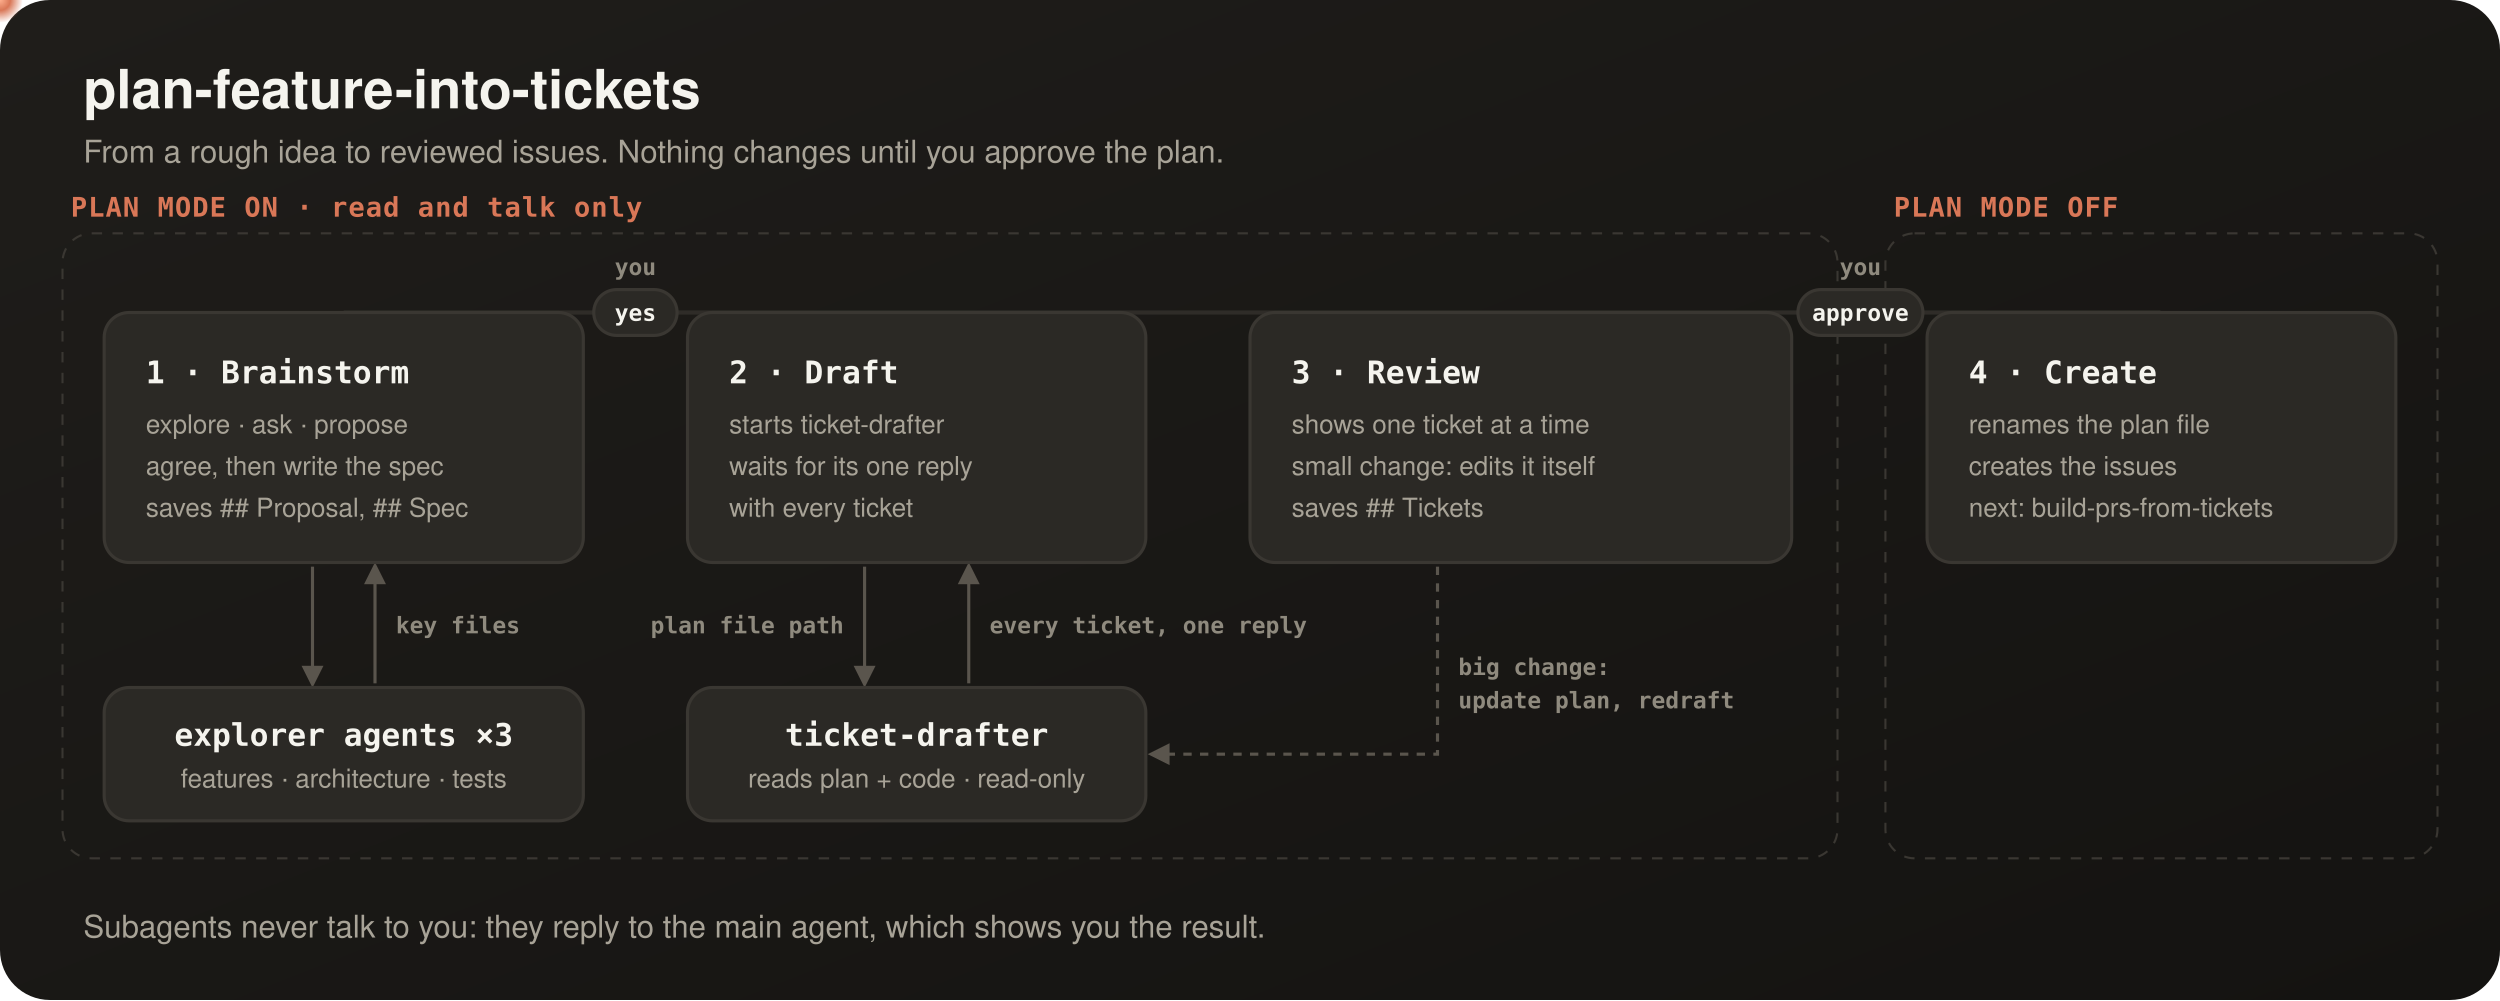
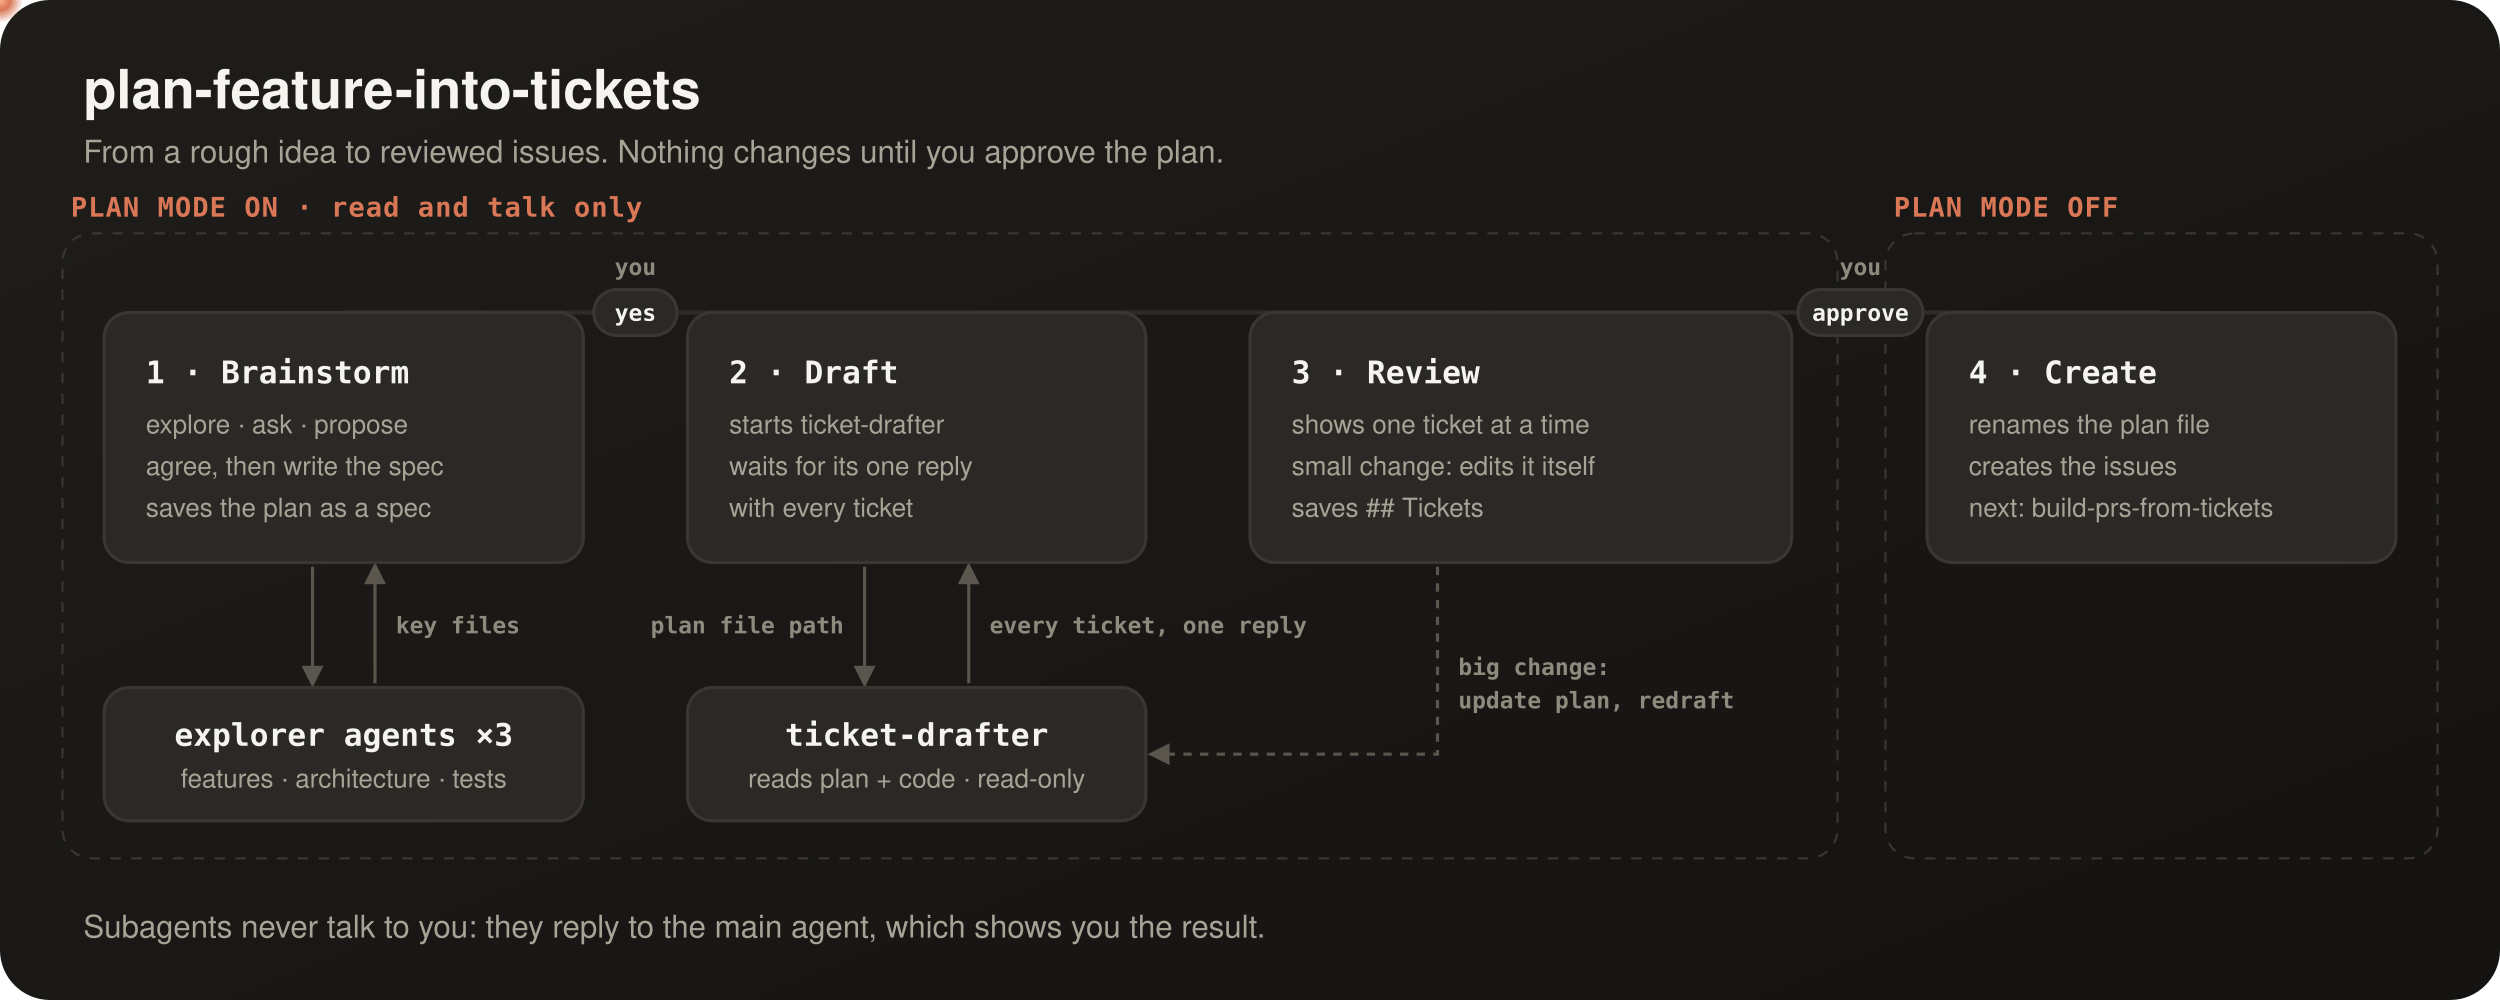
<svg xmlns="http://www.w3.org/2000/svg" xmlns:xlink="http://www.w3.org/1999/xlink" viewBox="0 0 1200 480" role="img" aria-labelledby="pt pd">
  <defs>
    <linearGradient id="pbg" x1="0" y1="0" x2="1" y2="1">
      <stop offset="0" stop-color="#1f1d1a" />
      <stop offset="1" stop-color="#141311" />
    </linearGradient>
    <radialGradient id="pglow">
      <stop offset="0" stop-color="#ffb08f" />
      <stop offset=".45" stop-color="#d97757" />
      <stop offset="1" stop-color="#d97757" stop-opacity="0" />
    </radialGradient>
    <marker id="arrow" viewBox="0 0 10 10" refX="8" refY="5" markerWidth="7" markerHeight="7" orient="auto-start-reverse">
      <path d="M 0 0 L 10 5 L 0 10 z" fill="#5a554d" />
    </marker>
    <style>
      .h { font: 700 26px -apple-system, "Segoe UI", Helvetica, Arial, sans-serif; fill: #f5f4ee; }
      .p { font: 400 15px -apple-system, "Segoe UI", Helvetica, Arial, sans-serif; fill: #a8a397; }
      .stage { font: 600 13px ui-monospace, "SF Mono", Menlo, Consolas, monospace; fill: #d97757; letter-spacing: .5px; }
      .n { font: 600 15px ui-monospace, "SF Mono", Menlo, Consolas, monospace; fill: #f5f4ee; }
      .s { font: 400 12.5px -apple-system, "Segoe UI", Helvetica, Arial, sans-serif; fill: #a8a397; }
      .tag { font: 600 11px ui-monospace, "SF Mono", Menlo, Consolas, monospace; fill: #8f8a7e; }
    </style>
  </defs>
  <rect width="1200" height="480" rx="24" fill="url(#pbg)" />
  <text x="40" y="52" class="h">plan-feature-into-tickets</text>
  <text x="40" y="78" class="p">From a rough idea to reviewed issues. Nothing changes until you approve the plan.</text>
  <rect x="30" y="112" width="852" height="300" rx="14" fill="none" stroke="#3a3732" stroke-dasharray="5 5" />
  <text x="34" y="104" class="stage">PLAN MODE ON · read and talk only</text>
  <rect x="905" y="112" width="265" height="300" rx="14" fill="none" stroke="#3a3732" stroke-dasharray="5 5">
    <animate attributeName="stroke" values="#3a3732;#3a3732;#8fc79a;#8fc79a;#3a3732" keyTimes="0;0.79;0.80;0.99;1" dur="14s" repeatCount="indefinite" />
  </rect>
  <text x="909" y="104" class="stage">PLAN MODE OFF</text>
  <line x1="165" y1="150" x2="1037" y2="150" stroke="#2f2c28" stroke-width="2" />
  <path id="exDown" d="M 150 272 L 150 328" fill="none" stroke="#5a554d" stroke-width="1.5" marker-end="url(#arrow)" />
  <path id="exUp" d="M 180 328 L 180 272" fill="none" stroke="#5a554d" stroke-width="1.5" marker-end="url(#arrow)" />
  <text x="190" y="304" class="tag">key files</text>
  <path id="drDown" d="M 415 272 L 415 328" fill="none" stroke="#5a554d" stroke-width="1.5" marker-end="url(#arrow)" />
  <text x="405" y="304" text-anchor="end" class="tag">plan file path</text>
  <path id="drUp" d="M 465 328 L 465 272" fill="none" stroke="#5a554d" stroke-width="1.5" marker-end="url(#arrow)" />
  <text x="475" y="304" class="tag">every ticket, one reply</text>
  <path id="redraft" d="M 690 272 L 690 362 L 553 362" fill="none" stroke="#5a554d" stroke-width="1.5" stroke-dasharray="4 4" marker-end="url(#arrow)" />
  <text x="700" y="324" class="tag">big change:</text>
  <text x="700" y="340" class="tag">update plan, redraft</text>
  <g>
    <rect x="50" y="150" width="230" height="120" rx="12" fill="#2b2925" stroke="#3a3732" stroke-width="1.5">
      <animate attributeName="stroke" values="#3a3732;#d97757;#d97757;#3a3732;#3a3732" keyTimes="0;0.01;0.18;0.20;1" dur="14s" repeatCount="indefinite" />
    </rect>
    <text x="70" y="184" class="n">1 · Brainstorm</text>
    <text x="70" y="208" class="s">explore · ask · propose</text>
    <text x="70" y="228" class="s">agree, then write the spec</text>
-     <text x="70" y="248" class="s">saves ## Proposal, ## Spec</text>
+     <text x="70" y="248" class="s">saves the plan as a spec</text>
  </g>
  <g>
    <rect x="330" y="150" width="220" height="120" rx="12" fill="#2b2925" stroke="#3a3732" stroke-width="1.5">
      <animate attributeName="stroke" values="#3a3732;#3a3732;#d97757;#d97757;#3a3732;#3a3732" keyTimes="0;0.20;0.21;0.45;0.47;1" dur="14s" repeatCount="indefinite" />
    </rect>
    <text x="350" y="184" class="n">2 · Draft</text>
    <text x="350" y="208" class="s">starts ticket-drafter</text>
    <text x="350" y="228" class="s">waits for its one reply</text>
    <text x="350" y="248" class="s">with every ticket</text>
  </g>
  <g>
    <rect x="600" y="150" width="260" height="120" rx="12" fill="#2b2925" stroke="#3a3732" stroke-width="1.5">
      <animate attributeName="stroke" values="#3a3732;#3a3732;#d97757;#d97757;#3a3732;#3a3732" keyTimes="0;0.47;0.48;0.75;0.77;1" dur="14s" repeatCount="indefinite" />
    </rect>
    <text x="620" y="184" class="n">3 · Review</text>
    <text x="620" y="208" class="s">shows one ticket at a time</text>
    <text x="620" y="228" class="s">small change: edits it itself</text>
    <text x="620" y="248" class="s">saves ## Tickets</text>
  </g>
  <g>
    <rect x="925" y="150" width="225" height="120" rx="12" fill="#2b2925" stroke="#3a3732" stroke-width="1.5">
      <animate attributeName="stroke" values="#3a3732;#3a3732;#8fc79a;#8fc79a;#3a3732" keyTimes="0;0.79;0.80;0.99;1" dur="14s" repeatCount="indefinite" />
      <animate attributeName="fill" values="#2b2925;#2b2925;#22302a;#22302a;#2b2925" keyTimes="0;0.79;0.80;0.99;1" dur="14s" repeatCount="indefinite" />
    </rect>
    <text x="945" y="184" class="n">4 · Create</text>
    <text x="945" y="208" class="s">renames the plan file</text>
    <text x="945" y="228" class="s">creates the issues</text>
    <text x="945" y="248" class="s">next: build-prs-from-tickets</text>
  </g>
  <g>
    <rect x="50" y="330" width="230" height="64" rx="12" fill="#2b2925" stroke="#3a3732" stroke-width="1.5">
      <animate attributeName="stroke" values="#3a3732;#3a3732;#d97757;#d97757;#3a3732;#3a3732" keyTimes="0;0.06;0.07;0.13;0.15;1" dur="14s" repeatCount="indefinite" />
    </rect>
    <text x="165" y="358" text-anchor="middle" class="n">explorer agents ×3</text>
    <text x="165" y="378" text-anchor="middle" class="s">features · architecture · tests</text>
  </g>
  <g>
    <rect x="330" y="330" width="220" height="64" rx="12" fill="#2b2925" stroke="#3a3732" stroke-width="1.5">
      <animate attributeName="stroke" values="#3a3732;#3a3732;#d97757;#d97757;#3a3732;#3a3732;#d97757;#d97757;#3a3732;#3a3732" keyTimes="0;0.25;0.26;0.40;0.42;0.64;0.65;0.71;0.73;1" dur="14s" repeatCount="indefinite" />
    </rect>
    <text x="440" y="358" text-anchor="middle" class="n">ticket-drafter</text>
    <text x="440" y="378" text-anchor="middle" class="s">reads plan + code · read-only</text>
  </g>
  <text x="305" y="132" text-anchor="middle" class="tag">you</text>
  <rect x="285" y="139" width="40" height="22" rx="11" fill="#2b2925" stroke="#3a3732" stroke-width="1.5">
    <animate attributeName="stroke" values="#3a3732;#3a3732;#d97757;#d97757;#3a3732;#3a3732" keyTimes="0;0.17;0.18;0.22;0.24;1" dur="14s" repeatCount="indefinite" />
  </rect>
  <text x="305" y="154" text-anchor="middle" class="tag" style="fill:#f5f4ee">yes</text>
  <text x="893" y="132" text-anchor="middle" class="tag">you</text>
  <rect x="863" y="139" width="60" height="22" rx="11" fill="#2b2925" stroke="#3a3732" stroke-width="1.5">
    <animate attributeName="stroke" values="#3a3732;#3a3732;#8fc79a;#8fc79a;#3a3732;#3a3732" keyTimes="0;0.74;0.75;0.80;0.82;1" dur="14s" repeatCount="indefinite" />
  </rect>
  <text x="893" y="154" text-anchor="middle" class="tag" style="fill:#f5f4ee">approve</text>
  <circle r="11" fill="url(#pglow)">
    <animateMotion path="M 165 150 L 1037 150" keyPoints="0;0;0.315;0.315;0.648;0.648;1;1" keyTimes="0;0.18;0.21;0.45;0.48;0.75;0.80;1" calcMode="linear" dur="14s" repeatCount="indefinite" />
  </circle>
  <circle r="5" fill="#ffb08f" opacity="0">
    <animateMotion dur="14s" repeatCount="indefinite" keyPoints="0;0;1;1" keyTimes="0;0.03;0.07;1" calcMode="linear">
      <mpath href="#exDown" xlink:href="#exDown" />
    </animateMotion>
    <animate attributeName="opacity" values="0;0;1;1;0;0" keyTimes="0;0.029;0.031;0.069;0.07;1" dur="14s" repeatCount="indefinite" />
  </circle>
  <circle r="5" fill="#ffb08f" opacity="0">
    <animateMotion dur="14s" repeatCount="indefinite" keyPoints="0;0;1;1" keyTimes="0;0.13;0.17;1" calcMode="linear">
      <mpath href="#exUp" xlink:href="#exUp" />
    </animateMotion>
    <animate attributeName="opacity" values="0;0;1;1;0;0" keyTimes="0;0.129;0.131;0.169;0.17;1" dur="14s" repeatCount="indefinite" />
  </circle>
  <circle r="5" fill="#ffb08f" opacity="0">
    <animateMotion dur="14s" repeatCount="indefinite" keyPoints="0;0;1;1" keyTimes="0;0.22;0.26;1" calcMode="linear">
      <mpath href="#drDown" xlink:href="#drDown" />
    </animateMotion>
    <animate attributeName="opacity" values="0;0;1;1;0;0" keyTimes="0;0.219;0.221;0.259;0.26;1" dur="14s" repeatCount="indefinite" />
  </circle>
  <circle r="5" fill="#ffb08f" opacity="0">
    <animateMotion dur="14s" repeatCount="indefinite" keyPoints="0;0;1;1" keyTimes="0;0.40;0.44;1" calcMode="linear">
      <mpath href="#drUp" xlink:href="#drUp" />
    </animateMotion>
    <animate attributeName="opacity" values="0;0;1;1;0;0" keyTimes="0;0.399;0.401;0.439;0.44;1" dur="14s" repeatCount="indefinite" />
  </circle>
  <circle r="5" fill="#d97757" opacity="0">
    <animateMotion dur="14s" repeatCount="indefinite" keyPoints="0;0;1;1" keyTimes="0;0.57;0.65;1" calcMode="linear">
      <mpath href="#redraft" xlink:href="#redraft" />
    </animateMotion>
    <animate attributeName="opacity" values="0;0;1;1;0;0" keyTimes="0;0.569;0.571;0.649;0.65;1" dur="14s" repeatCount="indefinite" />
  </circle>
  <text x="40" y="450" class="p">Subagents never talk to you: they reply to the main agent, which shows you the result.</text>
</svg>
